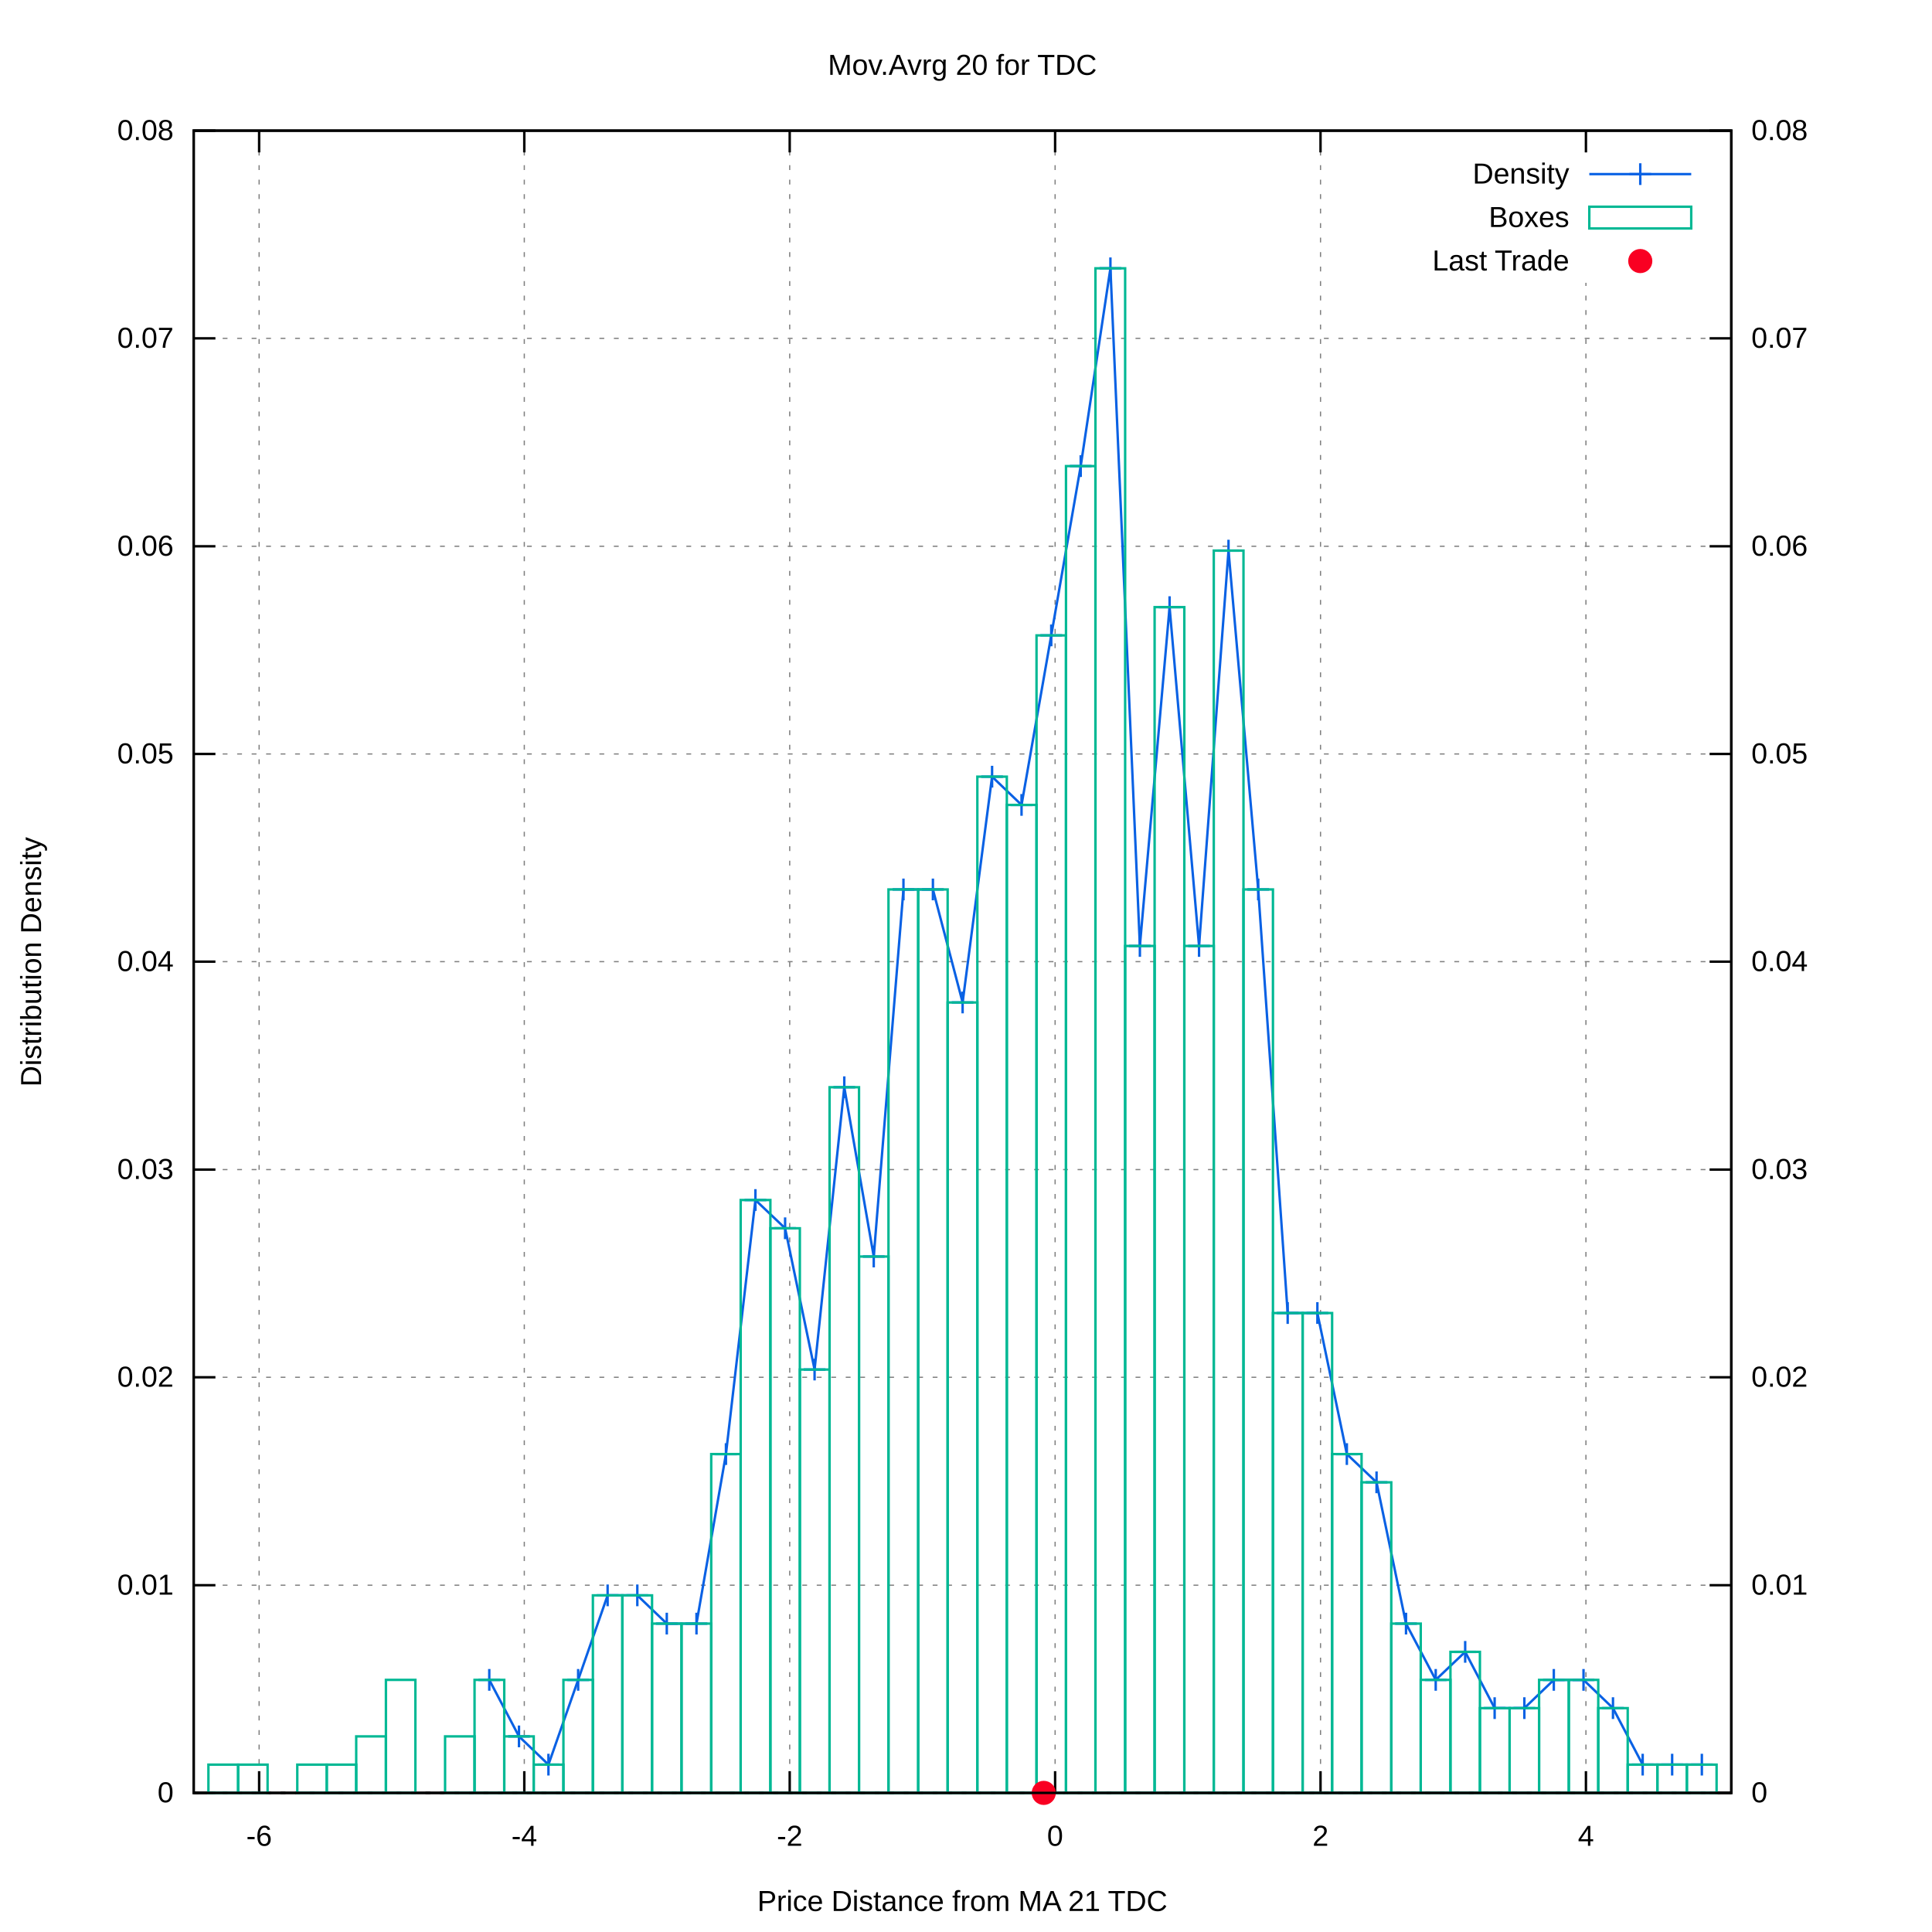
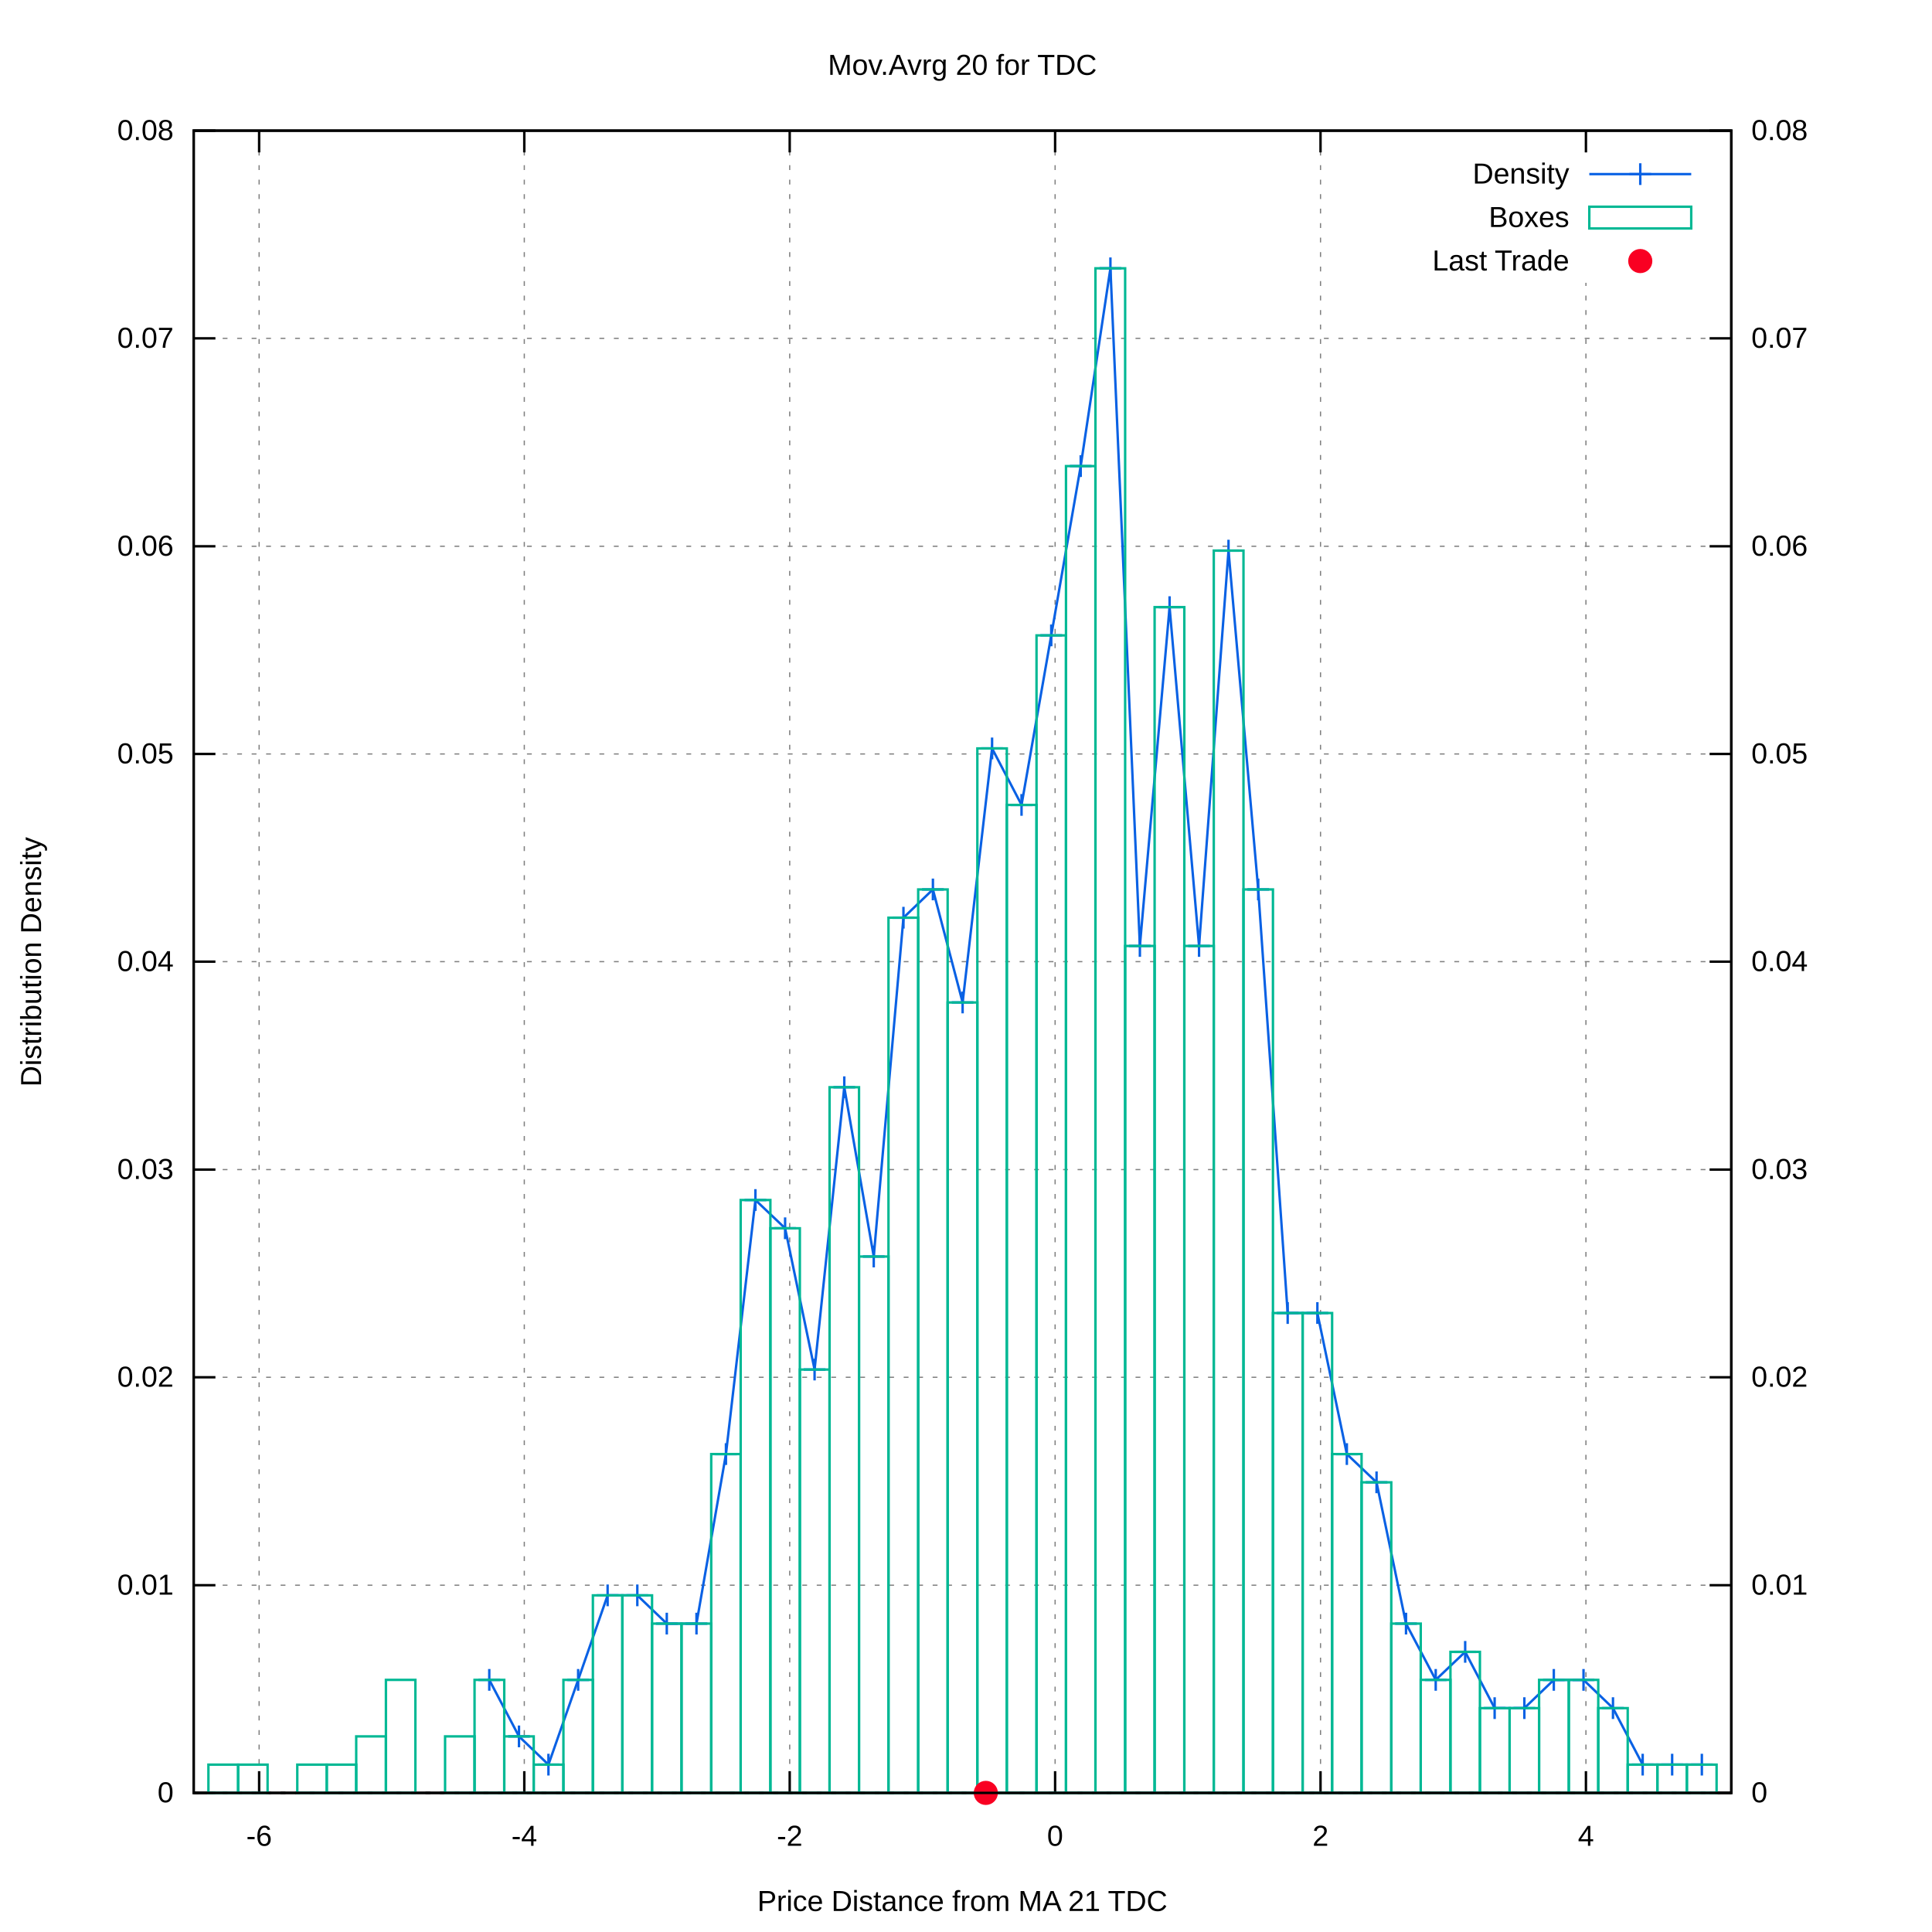
<svg xmlns="http://www.w3.org/2000/svg" xmlns:xlink="http://www.w3.org/1999/xlink" viewBox="0 0 800 800">
  <g id="gnuplot_canvas">
    <rect x="0" y="0" width="800" height="800" fill="#ffffff" />
    <defs>
      <circle id="gpDot" r="0.5" stroke-width="0.5" />
      <path id="gpPt0" stroke-width="0.222" stroke="currentColor" d="M-1,0 h2 M0,-1 v2" />
      <path id="gpPt1" stroke-width="0.222" stroke="currentColor" d="M-1,-1 L1,1 M1,-1 L-1,1" />
      <path id="gpPt2" stroke-width="0.222" stroke="currentColor" d="M-1,0 L1,0 M0,-1 L0,1 M-1,-1 L1,1 M-1,1 L1,-1" />
      <rect id="gpPt3" stroke-width="0.222" stroke="currentColor" x="-1" y="-1" width="2" height="2" />
      <rect id="gpPt4" stroke-width="0.222" stroke="currentColor" fill="currentColor" x="-1" y="-1" width="2" height="2" />
      <circle id="gpPt5" stroke-width="0.222" stroke="currentColor" cx="0" cy="0" r="1" />
      <use xlink:href="#gpPt5" id="gpPt6" fill="currentColor" stroke="none" />
      <path id="gpPt7" stroke-width="0.222" stroke="currentColor" d="M0,-1.33 L-1.33,0.67 L1.33,0.67 z" />
      <use xlink:href="#gpPt7" id="gpPt8" fill="currentColor" stroke="none" />
      <use xlink:href="#gpPt7" id="gpPt9" stroke="currentColor" transform="rotate(180)" />
      <use xlink:href="#gpPt9" id="gpPt10" fill="currentColor" stroke="none" />
      <use xlink:href="#gpPt3" id="gpPt11" stroke="currentColor" transform="rotate(45)" />
      <use xlink:href="#gpPt11" id="gpPt12" fill="currentColor" stroke="none" />
      <path id="gpPt13" stroke-width="0.222" stroke="currentColor" d="M0,1.330 L1.265,0.411 L0.782,-1.067 L-0.782,-1.076 L-1.265,0.411 z" />
      <use xlink:href="#gpPt13" id="gpPt14" fill="currentColor" stroke="none" />
      <filter id="textbox" filterUnits="objectBoundingBox" x="0" y="0" height="1" width="1">
        <feFlood flood-color="#FFFFFF" flood-opacity="1" result="bgnd" />
        <feComposite in="SourceGraphic" in2="bgnd" operator="atop" />
      </filter>
      <filter id="greybox" filterUnits="objectBoundingBox" x="0" y="0" height="1" width="1">
        <feFlood flood-color="lightgrey" flood-opacity="1" result="grey" />
        <feComposite in="SourceGraphic" in2="grey" operator="atop" />
      </filter>
    </defs>
    <g fill="none" color="#FFFFFF" stroke="black" stroke-width="1.00" stroke-linecap="butt" stroke-linejoin="miter">
</g>
    <g fill="none" color="black" stroke="currentColor" stroke-width="1.00" stroke-linecap="butt" stroke-linejoin="miter">
</g>
    <g fill="none" color="black" stroke="black" stroke-width="0.50" stroke-linecap="butt" stroke-linejoin="miter">
</g>
    <g fill="none" color="gray" stroke="currentColor" stroke-width="0.50" stroke-linecap="butt" stroke-linejoin="miter">
      <path stroke="gray" stroke-dasharray="2,4" class="gridline" d="M80.2,742.4 L716.9,742.4  " />
    </g>
    <g fill="none" color="gray" stroke="gray" stroke-width="1.00" stroke-linecap="butt" stroke-linejoin="miter">
</g>
    <g fill="none" color="black" stroke="currentColor" stroke-width="1.00" stroke-linecap="butt" stroke-linejoin="miter">
      <path stroke="black" d="M80.2,742.4 L89.2,742.4  " />
      <g transform="translate(71.9,746.3)" stroke="none" fill="black" font-family="arial" font-size="12.00" text-anchor="end">
        <text>
          <tspan font-family="arial"> 0</tspan>
        </text>
      </g>
    </g>
    <g fill="none" color="black" stroke="currentColor" stroke-width="1.00" stroke-linecap="butt" stroke-linejoin="miter">
</g>
    <g fill="none" color="black" stroke="black" stroke-width="0.50" stroke-linecap="butt" stroke-linejoin="miter">
</g>
    <g fill="none" color="gray" stroke="currentColor" stroke-width="0.50" stroke-linecap="butt" stroke-linejoin="miter">
      <path stroke="gray" stroke-dasharray="2,4" class="gridline" d="M80.2,656.4 L716.9,656.4  " />
    </g>
    <g fill="none" color="gray" stroke="gray" stroke-width="1.00" stroke-linecap="butt" stroke-linejoin="miter">
</g>
    <g fill="none" color="black" stroke="currentColor" stroke-width="1.00" stroke-linecap="butt" stroke-linejoin="miter">
      <path stroke="black" d="M80.2,656.4 L89.2,656.4  " />
      <g transform="translate(71.9,660.3)" stroke="none" fill="black" font-family="arial" font-size="12.00" text-anchor="end">
        <text>
          <tspan font-family="arial"> 0.01</tspan>
        </text>
      </g>
    </g>
    <g fill="none" color="black" stroke="currentColor" stroke-width="1.00" stroke-linecap="butt" stroke-linejoin="miter">
</g>
    <g fill="none" color="black" stroke="black" stroke-width="0.50" stroke-linecap="butt" stroke-linejoin="miter">
</g>
    <g fill="none" color="gray" stroke="currentColor" stroke-width="0.50" stroke-linecap="butt" stroke-linejoin="miter">
      <path stroke="gray" stroke-dasharray="2,4" class="gridline" d="M80.2,570.3 L716.9,570.3  " />
    </g>
    <g fill="none" color="gray" stroke="gray" stroke-width="1.00" stroke-linecap="butt" stroke-linejoin="miter">
</g>
    <g fill="none" color="black" stroke="currentColor" stroke-width="1.00" stroke-linecap="butt" stroke-linejoin="miter">
      <path stroke="black" d="M80.2,570.3 L89.2,570.3  " />
      <g transform="translate(71.9,574.2)" stroke="none" fill="black" font-family="arial" font-size="12.00" text-anchor="end">
        <text>
          <tspan font-family="arial"> 0.02</tspan>
        </text>
      </g>
    </g>
    <g fill="none" color="black" stroke="currentColor" stroke-width="1.00" stroke-linecap="butt" stroke-linejoin="miter">
</g>
    <g fill="none" color="black" stroke="black" stroke-width="0.50" stroke-linecap="butt" stroke-linejoin="miter">
</g>
    <g fill="none" color="gray" stroke="currentColor" stroke-width="0.50" stroke-linecap="butt" stroke-linejoin="miter">
      <path stroke="gray" stroke-dasharray="2,4" class="gridline" d="M80.2,484.3 L716.9,484.3  " />
    </g>
    <g fill="none" color="gray" stroke="gray" stroke-width="1.00" stroke-linecap="butt" stroke-linejoin="miter">
</g>
    <g fill="none" color="black" stroke="currentColor" stroke-width="1.00" stroke-linecap="butt" stroke-linejoin="miter">
      <path stroke="black" d="M80.2,484.3 L89.2,484.3  " />
      <g transform="translate(71.9,488.2)" stroke="none" fill="black" font-family="arial" font-size="12.00" text-anchor="end">
        <text>
          <tspan font-family="arial"> 0.03</tspan>
        </text>
      </g>
    </g>
    <g fill="none" color="black" stroke="currentColor" stroke-width="1.00" stroke-linecap="butt" stroke-linejoin="miter">
</g>
    <g fill="none" color="black" stroke="black" stroke-width="0.50" stroke-linecap="butt" stroke-linejoin="miter">
</g>
    <g fill="none" color="gray" stroke="currentColor" stroke-width="0.50" stroke-linecap="butt" stroke-linejoin="miter">
      <path stroke="gray" stroke-dasharray="2,4" class="gridline" d="M80.2,398.2 L716.9,398.2  " />
    </g>
    <g fill="none" color="gray" stroke="gray" stroke-width="1.00" stroke-linecap="butt" stroke-linejoin="miter">
</g>
    <g fill="none" color="black" stroke="currentColor" stroke-width="1.00" stroke-linecap="butt" stroke-linejoin="miter">
      <path stroke="black" d="M80.2,398.2 L89.2,398.2  " />
      <g transform="translate(71.9,402.1)" stroke="none" fill="black" font-family="arial" font-size="12.00" text-anchor="end">
        <text>
          <tspan font-family="arial"> 0.04</tspan>
        </text>
      </g>
    </g>
    <g fill="none" color="black" stroke="currentColor" stroke-width="1.00" stroke-linecap="butt" stroke-linejoin="miter">
</g>
    <g fill="none" color="black" stroke="black" stroke-width="0.50" stroke-linecap="butt" stroke-linejoin="miter">
</g>
    <g fill="none" color="gray" stroke="currentColor" stroke-width="0.50" stroke-linecap="butt" stroke-linejoin="miter">
      <path stroke="gray" stroke-dasharray="2,4" class="gridline" d="M80.2,312.2 L716.9,312.2  " />
    </g>
    <g fill="none" color="gray" stroke="gray" stroke-width="1.00" stroke-linecap="butt" stroke-linejoin="miter">
</g>
    <g fill="none" color="black" stroke="currentColor" stroke-width="1.00" stroke-linecap="butt" stroke-linejoin="miter">
      <path stroke="black" d="M80.2,312.2 L89.2,312.2  " />
      <g transform="translate(71.9,316.1)" stroke="none" fill="black" font-family="arial" font-size="12.00" text-anchor="end">
        <text>
          <tspan font-family="arial"> 0.05</tspan>
        </text>
      </g>
    </g>
    <g fill="none" color="black" stroke="currentColor" stroke-width="1.00" stroke-linecap="butt" stroke-linejoin="miter">
</g>
    <g fill="none" color="black" stroke="black" stroke-width="0.50" stroke-linecap="butt" stroke-linejoin="miter">
</g>
    <g fill="none" color="gray" stroke="currentColor" stroke-width="0.50" stroke-linecap="butt" stroke-linejoin="miter">
      <path stroke="gray" stroke-dasharray="2,4" class="gridline" d="M80.2,226.2 L716.9,226.2  " />
    </g>
    <g fill="none" color="gray" stroke="gray" stroke-width="1.00" stroke-linecap="butt" stroke-linejoin="miter">
</g>
    <g fill="none" color="black" stroke="currentColor" stroke-width="1.00" stroke-linecap="butt" stroke-linejoin="miter">
      <path stroke="black" d="M80.2,226.2 L89.2,226.2  " />
      <g transform="translate(71.9,230.1)" stroke="none" fill="black" font-family="arial" font-size="12.00" text-anchor="end">
        <text>
          <tspan font-family="arial"> 0.06</tspan>
        </text>
      </g>
    </g>
    <g fill="none" color="black" stroke="currentColor" stroke-width="1.00" stroke-linecap="butt" stroke-linejoin="miter">
</g>
    <g fill="none" color="black" stroke="black" stroke-width="0.50" stroke-linecap="butt" stroke-linejoin="miter">
</g>
    <g fill="none" color="gray" stroke="currentColor" stroke-width="0.50" stroke-linecap="butt" stroke-linejoin="miter">
      <path stroke="gray" stroke-dasharray="2,4" class="gridline" d="M80.2,140.1 L716.9,140.1  " />
    </g>
    <g fill="none" color="gray" stroke="gray" stroke-width="1.00" stroke-linecap="butt" stroke-linejoin="miter">
</g>
    <g fill="none" color="black" stroke="currentColor" stroke-width="1.00" stroke-linecap="butt" stroke-linejoin="miter">
      <path stroke="black" d="M80.2,140.1 L89.2,140.1  " />
      <g transform="translate(71.9,144.0)" stroke="none" fill="black" font-family="arial" font-size="12.00" text-anchor="end">
        <text>
          <tspan font-family="arial"> 0.07</tspan>
        </text>
      </g>
    </g>
    <g fill="none" color="black" stroke="currentColor" stroke-width="1.00" stroke-linecap="butt" stroke-linejoin="miter">
</g>
    <g fill="none" color="black" stroke="black" stroke-width="0.50" stroke-linecap="butt" stroke-linejoin="miter">
</g>
    <g fill="none" color="gray" stroke="currentColor" stroke-width="0.50" stroke-linecap="butt" stroke-linejoin="miter">
      <path stroke="gray" stroke-dasharray="2,4" class="gridline" d="M80.2,54.1 L716.9,54.1  " />
    </g>
    <g fill="none" color="gray" stroke="gray" stroke-width="1.00" stroke-linecap="butt" stroke-linejoin="miter">
</g>
    <g fill="none" color="black" stroke="currentColor" stroke-width="1.00" stroke-linecap="butt" stroke-linejoin="miter">
      <path stroke="black" d="M80.2,54.1 L89.2,54.1  " />
      <g transform="translate(71.9,58.0)" stroke="none" fill="black" font-family="arial" font-size="12.00" text-anchor="end">
        <text>
          <tspan font-family="arial"> 0.08</tspan>
        </text>
      </g>
    </g>
    <g fill="none" color="black" stroke="currentColor" stroke-width="1.00" stroke-linecap="butt" stroke-linejoin="miter">
</g>
    <g fill="none" color="black" stroke="black" stroke-width="0.50" stroke-linecap="butt" stroke-linejoin="miter">
</g>
    <g fill="none" color="gray" stroke="currentColor" stroke-width="0.50" stroke-linecap="butt" stroke-linejoin="miter">
      <path stroke="gray" stroke-dasharray="2,4" class="gridline" d="M107.3,742.4 L107.3,54.1  " />
    </g>
    <g fill="none" color="gray" stroke="gray" stroke-width="1.00" stroke-linecap="butt" stroke-linejoin="miter">
</g>
    <g fill="none" color="black" stroke="currentColor" stroke-width="1.00" stroke-linecap="butt" stroke-linejoin="miter">
      <path stroke="black" d="M107.3,742.4 L107.3,733.4 M107.3,54.1 L107.3,63.1  " />
      <g transform="translate(107.3,764.3)" stroke="none" fill="black" font-family="arial" font-size="12.00" text-anchor="middle">
        <text>
          <tspan font-family="arial">-6</tspan>
        </text>
      </g>
    </g>
    <g fill="none" color="black" stroke="currentColor" stroke-width="1.00" stroke-linecap="butt" stroke-linejoin="miter">
</g>
    <g fill="none" color="black" stroke="black" stroke-width="0.50" stroke-linecap="butt" stroke-linejoin="miter">
</g>
    <g fill="none" color="gray" stroke="currentColor" stroke-width="0.50" stroke-linecap="butt" stroke-linejoin="miter">
      <path stroke="gray" stroke-dasharray="2,4" class="gridline" d="M217.1,742.4 L217.1,54.1  " />
    </g>
    <g fill="none" color="gray" stroke="gray" stroke-width="1.00" stroke-linecap="butt" stroke-linejoin="miter">
</g>
    <g fill="none" color="black" stroke="currentColor" stroke-width="1.00" stroke-linecap="butt" stroke-linejoin="miter">
      <path stroke="black" d="M217.1,742.4 L217.1,733.4 M217.1,54.1 L217.1,63.1  " />
      <g transform="translate(217.1,764.3)" stroke="none" fill="black" font-family="arial" font-size="12.00" text-anchor="middle">
        <text>
          <tspan font-family="arial">-4</tspan>
        </text>
      </g>
    </g>
    <g fill="none" color="black" stroke="currentColor" stroke-width="1.00" stroke-linecap="butt" stroke-linejoin="miter">
</g>
    <g fill="none" color="black" stroke="black" stroke-width="0.50" stroke-linecap="butt" stroke-linejoin="miter">
</g>
    <g fill="none" color="gray" stroke="currentColor" stroke-width="0.50" stroke-linecap="butt" stroke-linejoin="miter">
      <path stroke="gray" stroke-dasharray="2,4" class="gridline" d="M327.0,742.4 L327.0,54.1  " />
    </g>
    <g fill="none" color="gray" stroke="gray" stroke-width="1.00" stroke-linecap="butt" stroke-linejoin="miter">
</g>
    <g fill="none" color="black" stroke="currentColor" stroke-width="1.00" stroke-linecap="butt" stroke-linejoin="miter">
      <path stroke="black" d="M327.0,742.4 L327.0,733.4 M327.0,54.1 L327.0,63.1  " />
      <g transform="translate(327.0,764.3)" stroke="none" fill="black" font-family="arial" font-size="12.00" text-anchor="middle">
        <text>
          <tspan font-family="arial">-2</tspan>
        </text>
      </g>
    </g>
    <g fill="none" color="black" stroke="currentColor" stroke-width="1.00" stroke-linecap="butt" stroke-linejoin="miter">
</g>
    <g fill="none" color="black" stroke="black" stroke-width="0.50" stroke-linecap="butt" stroke-linejoin="miter">
</g>
    <g fill="none" color="gray" stroke="currentColor" stroke-width="0.50" stroke-linecap="butt" stroke-linejoin="miter">
      <path stroke="gray" stroke-dasharray="2,4" class="gridline" d="M436.9,742.4 L436.9,54.1  " />
    </g>
    <g fill="none" color="gray" stroke="gray" stroke-width="1.00" stroke-linecap="butt" stroke-linejoin="miter">
</g>
    <g fill="none" color="black" stroke="currentColor" stroke-width="1.00" stroke-linecap="butt" stroke-linejoin="miter">
      <path stroke="black" d="M436.9,742.4 L436.9,733.4 M436.9,54.1 L436.9,63.1  " />
      <g transform="translate(436.9,764.3)" stroke="none" fill="black" font-family="arial" font-size="12.00" text-anchor="middle">
        <text>
          <tspan font-family="arial"> 0</tspan>
        </text>
      </g>
    </g>
    <g fill="none" color="black" stroke="currentColor" stroke-width="1.00" stroke-linecap="butt" stroke-linejoin="miter">
</g>
    <g fill="none" color="black" stroke="black" stroke-width="0.50" stroke-linecap="butt" stroke-linejoin="miter">
</g>
    <g fill="none" color="gray" stroke="currentColor" stroke-width="0.50" stroke-linecap="butt" stroke-linejoin="miter">
      <path stroke="gray" stroke-dasharray="2,4" class="gridline" d="M546.8,742.4 L546.8,54.1  " />
    </g>
    <g fill="none" color="gray" stroke="gray" stroke-width="1.00" stroke-linecap="butt" stroke-linejoin="miter">
</g>
    <g fill="none" color="black" stroke="currentColor" stroke-width="1.00" stroke-linecap="butt" stroke-linejoin="miter">
      <path stroke="black" d="M546.8,742.4 L546.8,733.4 M546.8,54.1 L546.8,63.1  " />
      <g transform="translate(546.8,764.3)" stroke="none" fill="black" font-family="arial" font-size="12.00" text-anchor="middle">
        <text>
          <tspan font-family="arial"> 2</tspan>
        </text>
      </g>
    </g>
    <g fill="none" color="black" stroke="currentColor" stroke-width="1.00" stroke-linecap="butt" stroke-linejoin="miter">
</g>
    <g fill="none" color="black" stroke="black" stroke-width="0.50" stroke-linecap="butt" stroke-linejoin="miter">
</g>
    <g fill="none" color="gray" stroke="currentColor" stroke-width="0.50" stroke-linecap="butt" stroke-linejoin="miter">
      <path stroke="gray" stroke-dasharray="2,4" class="gridline" d="M656.7,742.4 L656.7,117.1 M656.7,63.1 L656.7,54.1  " />
    </g>
    <g fill="none" color="gray" stroke="gray" stroke-width="1.00" stroke-linecap="butt" stroke-linejoin="miter">
</g>
    <g fill="none" color="black" stroke="currentColor" stroke-width="1.00" stroke-linecap="butt" stroke-linejoin="miter">
      <path stroke="black" d="M656.7,742.4 L656.7,733.4 M656.7,54.1 L656.7,63.1  " />
      <g transform="translate(656.7,764.3)" stroke="none" fill="black" font-family="arial" font-size="12.00" text-anchor="middle">
        <text>
          <tspan font-family="arial"> 4</tspan>
        </text>
      </g>
    </g>
    <g fill="none" color="black" stroke="currentColor" stroke-width="1.00" stroke-linecap="butt" stroke-linejoin="miter">
      <path stroke="black" d="M716.9,742.4 L707.9,742.4  " />
      <g transform="translate(725.2,746.3)" stroke="none" fill="black" font-family="arial" font-size="12.00" text-anchor="start">
        <text>
          <tspan font-family="arial"> 0</tspan>
        </text>
      </g>
    </g>
    <g fill="none" color="black" stroke="currentColor" stroke-width="1.00" stroke-linecap="butt" stroke-linejoin="miter">
      <path stroke="black" d="M716.9,656.4 L707.9,656.4  " />
      <g transform="translate(725.2,660.3)" stroke="none" fill="black" font-family="arial" font-size="12.00" text-anchor="start">
        <text>
          <tspan font-family="arial"> 0.01</tspan>
        </text>
      </g>
    </g>
    <g fill="none" color="black" stroke="currentColor" stroke-width="1.00" stroke-linecap="butt" stroke-linejoin="miter">
      <path stroke="black" d="M716.9,570.3 L707.9,570.3  " />
      <g transform="translate(725.2,574.2)" stroke="none" fill="black" font-family="arial" font-size="12.00" text-anchor="start">
        <text>
          <tspan font-family="arial"> 0.02</tspan>
        </text>
      </g>
    </g>
    <g fill="none" color="black" stroke="currentColor" stroke-width="1.00" stroke-linecap="butt" stroke-linejoin="miter">
      <path stroke="black" d="M716.9,484.3 L707.9,484.3  " />
      <g transform="translate(725.2,488.2)" stroke="none" fill="black" font-family="arial" font-size="12.00" text-anchor="start">
        <text>
          <tspan font-family="arial"> 0.03</tspan>
        </text>
      </g>
    </g>
    <g fill="none" color="black" stroke="currentColor" stroke-width="1.00" stroke-linecap="butt" stroke-linejoin="miter">
      <path stroke="black" d="M716.9,398.2 L707.9,398.2  " />
      <g transform="translate(725.2,402.1)" stroke="none" fill="black" font-family="arial" font-size="12.00" text-anchor="start">
        <text>
          <tspan font-family="arial"> 0.04</tspan>
        </text>
      </g>
    </g>
    <g fill="none" color="black" stroke="currentColor" stroke-width="1.00" stroke-linecap="butt" stroke-linejoin="miter">
      <path stroke="black" d="M716.9,312.2 L707.9,312.2  " />
      <g transform="translate(725.2,316.1)" stroke="none" fill="black" font-family="arial" font-size="12.00" text-anchor="start">
        <text>
          <tspan font-family="arial"> 0.05</tspan>
        </text>
      </g>
    </g>
    <g fill="none" color="black" stroke="currentColor" stroke-width="1.00" stroke-linecap="butt" stroke-linejoin="miter">
      <path stroke="black" d="M716.9,226.2 L707.9,226.2  " />
      <g transform="translate(725.2,230.1)" stroke="none" fill="black" font-family="arial" font-size="12.00" text-anchor="start">
        <text>
          <tspan font-family="arial"> 0.06</tspan>
        </text>
      </g>
    </g>
    <g fill="none" color="black" stroke="currentColor" stroke-width="1.00" stroke-linecap="butt" stroke-linejoin="miter">
      <path stroke="black" d="M716.9,140.1 L707.9,140.1  " />
      <g transform="translate(725.2,144.0)" stroke="none" fill="black" font-family="arial" font-size="12.00" text-anchor="start">
        <text>
          <tspan font-family="arial"> 0.07</tspan>
        </text>
      </g>
    </g>
    <g fill="none" color="black" stroke="currentColor" stroke-width="1.00" stroke-linecap="butt" stroke-linejoin="miter">
      <path stroke="black" d="M716.9,54.1 L707.9,54.1  " />
      <g transform="translate(725.2,58.0)" stroke="none" fill="black" font-family="arial" font-size="12.00" text-anchor="start">
        <text>
          <tspan font-family="arial"> 0.08</tspan>
        </text>
      </g>
    </g>
    <g fill="none" color="black" stroke="currentColor" stroke-width="1.00" stroke-linecap="butt" stroke-linejoin="miter">
</g>
    <g fill="none" color="gray" stroke="currentColor" stroke-width="1.00" stroke-linecap="butt" stroke-linejoin="miter">
      <path stroke="black" stroke-dasharray="2,4" d="M80.2,742.4 L716.9,742.4  " />
    </g>
    <g fill="none" color="black" stroke="currentColor" stroke-width="1.00" stroke-linecap="butt" stroke-linejoin="miter">
      <path stroke="black" d="M80.2,54.1 L80.2,742.4 L716.9,742.4 L716.9,54.1 L80.2,54.1 Z  " />
    </g>
    <g fill="none" color="black" stroke="currentColor" stroke-width="1.00" stroke-linecap="butt" stroke-linejoin="miter">
      <g transform="translate(17.0,398.3) rotate(270)" stroke="none" fill="black" font-family="arial" font-size="12.00" text-anchor="middle">
        <text>
          <tspan font-family="arial">Distribution Density</tspan>
        </text>
      </g>
    </g>
    <g fill="none" color="black" stroke="currentColor" stroke-width="1.00" stroke-linecap="butt" stroke-linejoin="miter">
      <g transform="translate(398.5,791.3)" stroke="none" fill="black" font-family="arial" font-size="12.00" text-anchor="middle">
        <text>
          <tspan font-family="arial">Price Distance from MA 21 TDC</tspan>
        </text>
      </g>
    </g>
    <g fill="none" color="black" stroke="currentColor" stroke-width="1.00" stroke-linecap="butt" stroke-linejoin="miter">
      <g transform="translate(398.5,31.0)" stroke="none" fill="black" font-family="arial" font-size="12.00" text-anchor="middle">
        <text>
          <tspan font-family="arial">Mov.Avrg 20 for TDC </tspan>
        </text>
      </g>
    </g>
    <g id="gnuplot_plot_1">
      <g fill="none" color="black" stroke="currentColor" stroke-width="1.00" stroke-linecap="butt" stroke-linejoin="miter">
        <g transform="translate(649.8,76.0)" stroke="none" fill="black" font-family="arial" font-size="12.00" text-anchor="end">
          <text>
            <tspan font-family="arial">Density</tspan>
          </text>
        </g>
      </g>
      <g fill="none" color="black" stroke="currentColor" stroke-width="1.00" stroke-linecap="butt" stroke-linejoin="miter">
-         <path stroke="rgb(  9,  97, 228)" d="M658.1,72.1 L700.3,72.1 M202.6,695.6 L214.9,719.0 L227.1,730.7 L239.4,695.6 L251.6,660.6 L263.9,660.6   L276.1,672.3 L288.4,672.3 L300.6,602.1 L312.8,496.9 L325.1,508.6 L337.3,567.1 L349.6,450.2 L361.8,520.3   L374.1,368.3 L386.3,368.3 L398.6,415.1 L410.8,321.6 L423.0,333.3 L435.3,263.1 L447.5,193.0 L459.8,111.1   L472.0,391.7 L484.3,251.4 L496.5,391.7 L508.7,228.0 L521.0,368.3 L533.2,543.7 L545.5,543.7 L557.7,602.1   L570.0,613.8 L582.2,672.3 L594.5,695.6 L606.7,684.0 L618.9,707.3 L631.2,707.3 L643.4,695.6 L655.7,695.6   L667.9,707.3 L680.2,730.7 L692.4,730.7 L704.7,730.7  " />
+         <path stroke="rgb(  9,  97, 228)" d="M658.1,72.1 L700.3,72.1 M202.6,695.6 L214.9,719.0 L227.1,730.7 L239.4,695.6 L251.6,660.6 L263.9,660.6   L276.1,672.3 L288.4,672.3 L300.6,602.1 L312.8,496.9 L325.1,508.6 L337.3,567.1 L349.6,450.2 L361.8,520.3   L374.1,380.0 L386.3,368.3 L398.6,415.1 L410.8,309.9 L423.0,333.3 L435.3,263.1 L447.5,193.0 L459.8,111.1   L472.0,391.7 L484.3,251.4 L496.5,391.7 L508.7,228.0 L521.0,368.3 L533.2,543.7 L545.5,543.7 L557.7,602.1   L570.0,613.8 L582.2,672.3 L594.5,695.6 L606.7,684.0 L618.9,707.3 L631.2,707.3 L643.4,695.6 L655.7,695.6   L667.9,707.3 L680.2,730.7 L692.4,730.7 L704.7,730.7  " />
        <use xlink:href="#gpPt0" transform="translate(202.6,695.6) scale(4.50)" color="rgb(  9,  97, 228)" />
        <use xlink:href="#gpPt0" transform="translate(214.9,719.0) scale(4.50)" color="rgb(  9,  97, 228)" />
        <use xlink:href="#gpPt0" transform="translate(227.1,730.7) scale(4.50)" color="rgb(  9,  97, 228)" />
        <use xlink:href="#gpPt0" transform="translate(239.4,695.6) scale(4.50)" color="rgb(  9,  97, 228)" />
        <use xlink:href="#gpPt0" transform="translate(251.6,660.6) scale(4.50)" color="rgb(  9,  97, 228)" />
        <use xlink:href="#gpPt0" transform="translate(263.9,660.6) scale(4.50)" color="rgb(  9,  97, 228)" />
        <use xlink:href="#gpPt0" transform="translate(276.1,672.3) scale(4.50)" color="rgb(  9,  97, 228)" />
        <use xlink:href="#gpPt0" transform="translate(288.4,672.3) scale(4.50)" color="rgb(  9,  97, 228)" />
        <use xlink:href="#gpPt0" transform="translate(300.6,602.1) scale(4.50)" color="rgb(  9,  97, 228)" />
        <use xlink:href="#gpPt0" transform="translate(312.8,496.9) scale(4.50)" color="rgb(  9,  97, 228)" />
        <use xlink:href="#gpPt0" transform="translate(325.1,508.6) scale(4.50)" color="rgb(  9,  97, 228)" />
        <use xlink:href="#gpPt0" transform="translate(337.3,567.1) scale(4.50)" color="rgb(  9,  97, 228)" />
        <use xlink:href="#gpPt0" transform="translate(349.6,450.2) scale(4.50)" color="rgb(  9,  97, 228)" />
        <use xlink:href="#gpPt0" transform="translate(361.8,520.3) scale(4.50)" color="rgb(  9,  97, 228)" />
-         <use xlink:href="#gpPt0" transform="translate(374.1,368.3) scale(4.50)" color="rgb(  9,  97, 228)" />
+         <use xlink:href="#gpPt0" transform="translate(374.1,380.0) scale(4.50)" color="rgb(  9,  97, 228)" />
        <use xlink:href="#gpPt0" transform="translate(386.3,368.3) scale(4.50)" color="rgb(  9,  97, 228)" />
        <use xlink:href="#gpPt0" transform="translate(398.6,415.1) scale(4.50)" color="rgb(  9,  97, 228)" />
-         <use xlink:href="#gpPt0" transform="translate(410.8,321.6) scale(4.50)" color="rgb(  9,  97, 228)" />
+         <use xlink:href="#gpPt0" transform="translate(410.8,309.9) scale(4.50)" color="rgb(  9,  97, 228)" />
        <use xlink:href="#gpPt0" transform="translate(423.0,333.3) scale(4.50)" color="rgb(  9,  97, 228)" />
        <use xlink:href="#gpPt0" transform="translate(435.3,263.1) scale(4.50)" color="rgb(  9,  97, 228)" />
        <use xlink:href="#gpPt0" transform="translate(447.5,193.0) scale(4.50)" color="rgb(  9,  97, 228)" />
        <use xlink:href="#gpPt0" transform="translate(459.8,111.1) scale(4.50)" color="rgb(  9,  97, 228)" />
        <use xlink:href="#gpPt0" transform="translate(472.0,391.7) scale(4.50)" color="rgb(  9,  97, 228)" />
        <use xlink:href="#gpPt0" transform="translate(484.3,251.4) scale(4.50)" color="rgb(  9,  97, 228)" />
        <use xlink:href="#gpPt0" transform="translate(496.5,391.7) scale(4.50)" color="rgb(  9,  97, 228)" />
        <use xlink:href="#gpPt0" transform="translate(508.7,228.0) scale(4.50)" color="rgb(  9,  97, 228)" />
        <use xlink:href="#gpPt0" transform="translate(521.0,368.3) scale(4.50)" color="rgb(  9,  97, 228)" />
        <use xlink:href="#gpPt0" transform="translate(533.2,543.7) scale(4.50)" color="rgb(  9,  97, 228)" />
        <use xlink:href="#gpPt0" transform="translate(545.5,543.7) scale(4.50)" color="rgb(  9,  97, 228)" />
        <use xlink:href="#gpPt0" transform="translate(557.7,602.1) scale(4.50)" color="rgb(  9,  97, 228)" />
        <use xlink:href="#gpPt0" transform="translate(570.0,613.8) scale(4.50)" color="rgb(  9,  97, 228)" />
        <use xlink:href="#gpPt0" transform="translate(582.2,672.3) scale(4.50)" color="rgb(  9,  97, 228)" />
        <use xlink:href="#gpPt0" transform="translate(594.5,695.6) scale(4.50)" color="rgb(  9,  97, 228)" />
        <use xlink:href="#gpPt0" transform="translate(606.7,684.0) scale(4.50)" color="rgb(  9,  97, 228)" />
        <use xlink:href="#gpPt0" transform="translate(618.9,707.3) scale(4.50)" color="rgb(  9,  97, 228)" />
        <use xlink:href="#gpPt0" transform="translate(631.2,707.3) scale(4.50)" color="rgb(  9,  97, 228)" />
        <use xlink:href="#gpPt0" transform="translate(643.4,695.6) scale(4.50)" color="rgb(  9,  97, 228)" />
        <use xlink:href="#gpPt0" transform="translate(655.7,695.6) scale(4.50)" color="rgb(  9,  97, 228)" />
        <use xlink:href="#gpPt0" transform="translate(667.9,707.3) scale(4.50)" color="rgb(  9,  97, 228)" />
        <use xlink:href="#gpPt0" transform="translate(680.2,730.7) scale(4.50)" color="rgb(  9,  97, 228)" />
        <use xlink:href="#gpPt0" transform="translate(692.4,730.7) scale(4.50)" color="rgb(  9,  97, 228)" />
        <use xlink:href="#gpPt0" transform="translate(704.7,730.7) scale(4.50)" color="rgb(  9,  97, 228)" />
        <use xlink:href="#gpPt0" transform="translate(679.2,72.1) scale(4.50)" color="rgb(  9,  97, 228)" />
      </g>
    </g>
    <g id="gnuplot_plot_2">
      <g fill="none" color="black" stroke="currentColor" stroke-width="1.00" stroke-linecap="butt" stroke-linejoin="miter">
        <g transform="translate(649.8,94.0)" stroke="none" fill="black" font-family="arial" font-size="12.00" text-anchor="end">
          <text>
            <tspan font-family="arial">Boxes</tspan>
          </text>
        </g>
      </g>
      <g fill="none" color="black" stroke="currentColor" stroke-width="1.00" stroke-linecap="butt" stroke-linejoin="miter">
        <path stroke="rgb(  0, 184, 148)" d="M658.1,94.6 L700.3,94.6 L700.3,85.6 L658.1,85.6 L658.1,94.6 Z  " />
        <path stroke="rgb(  0, 184, 148)" d="M86.3,742.4 L86.3,730.7 L98.6,730.7 L98.6,742.4 L86.3,742.4 Z  " />
        <path stroke="rgb(  0, 184, 148)" d="M98.6,742.4 L98.6,730.7 L110.8,730.7 L110.8,742.4 L98.6,742.4 Z  " />
        <path stroke="rgb(  0, 184, 148)" d="M123.1,742.4 L123.1,730.7 L135.3,730.7 L135.3,742.4 L123.1,742.4 Z  " />
        <path stroke="rgb(  0, 184, 148)" d="M135.3,742.4 L135.3,730.7 L147.5,730.7 L147.5,742.4 L135.3,742.4 Z  " />
        <path stroke="rgb(  0, 184, 148)" d="M147.5,742.4 L147.5,719.0 L159.8,719.0 L159.8,742.4 L147.5,742.4 Z  " />
        <path stroke="rgb(  0, 184, 148)" d="M159.8,742.4 L159.8,695.6 L172.0,695.6 L172.0,742.4 L159.8,742.4 Z  " />
        <path stroke="rgb(  0, 184, 148)" d="M184.3,742.4 L184.3,719.0 L196.5,719.0 L196.5,742.4 L184.3,742.4 Z  " />
        <path stroke="rgb(  0, 184, 148)" d="M196.5,742.4 L196.5,695.6 L208.8,695.6 L208.8,742.4 L196.5,742.4 Z  " />
        <path stroke="rgb(  0, 184, 148)" d="M208.8,742.4 L208.8,719.0 L221.0,719.0 L221.0,742.4 L208.8,742.4 Z  " />
        <path stroke="rgb(  0, 184, 148)" d="M221.0,742.4 L221.0,730.7 L233.3,730.7 L233.3,742.4 L221.0,742.4 Z  " />
        <path stroke="rgb(  0, 184, 148)" d="M233.3,742.4 L233.3,695.6 L245.5,695.6 L245.5,742.4 L233.3,742.4 Z  " />
        <path stroke="rgb(  0, 184, 148)" d="M245.5,742.4 L245.5,660.6 L257.7,660.6 L257.7,742.4 L245.5,742.4 Z  " />
        <path stroke="rgb(  0, 184, 148)" d="M257.7,742.4 L257.7,660.6 L270.0,660.6 L270.0,742.4 L257.7,742.4 Z  " />
        <path stroke="rgb(  0, 184, 148)" d="M270.0,742.4 L270.0,672.3 L282.2,672.3 L282.2,742.4 L270.0,742.4 Z  " />
        <path stroke="rgb(  0, 184, 148)" d="M282.2,742.4 L282.2,672.3 L294.5,672.3 L294.5,742.4 L282.2,742.4 Z  " />
        <path stroke="rgb(  0, 184, 148)" d="M294.5,742.4 L294.5,602.1 L306.7,602.1 L306.7,742.4 L294.5,742.4 Z  " />
        <path stroke="rgb(  0, 184, 148)" d="M306.7,742.4 L306.7,496.9 L319.0,496.9 L319.0,742.4 L306.7,742.4 Z  " />
        <path stroke="rgb(  0, 184, 148)" d="M319.0,742.4 L319.0,508.6 L331.2,508.6 L331.2,742.4 L319.0,742.4 Z  " />
        <path stroke="rgb(  0, 184, 148)" d="M331.2,742.4 L331.2,567.1 L343.5,567.1 L343.5,742.4 L331.2,742.4 Z  " />
        <path stroke="rgb(  0, 184, 148)" d="M343.5,742.4 L343.5,450.2 L355.7,450.2 L355.7,742.4 L343.5,742.4 Z  " />
        <path stroke="rgb(  0, 184, 148)" d="M355.7,742.4 L355.7,520.3 L367.9,520.3 L367.9,742.4 L355.7,742.4 Z  " />
-         <path stroke="rgb(  0, 184, 148)" d="M367.9,742.4 L367.9,368.3 L380.2,368.3 L380.2,742.4 L367.9,742.4 Z  " />
+         <path stroke="rgb(  0, 184, 148)" d="M367.9,742.4 L367.9,380.0 L380.2,380.0 L380.2,742.4 L367.9,742.4 Z  " />
        <path stroke="rgb(  0, 184, 148)" d="M380.2,742.4 L380.2,368.3 L392.4,368.3 L392.4,742.4 L380.2,742.4 Z  " />
        <path stroke="rgb(  0, 184, 148)" d="M392.4,742.4 L392.4,415.1 L404.7,415.1 L404.7,742.4 L392.4,742.4 Z  " />
-         <path stroke="rgb(  0, 184, 148)" d="M404.7,742.4 L404.7,321.6 L416.9,321.6 L416.9,742.4 L404.7,742.4 Z  " />
+         <path stroke="rgb(  0, 184, 148)" d="M404.7,742.4 L404.7,309.9 L416.9,309.9 L416.9,742.4 L404.7,742.4 Z  " />
        <path stroke="rgb(  0, 184, 148)" d="M416.9,742.4 L416.9,333.3 L429.2,333.3 L429.2,742.4 L416.9,742.4 Z  " />
        <path stroke="rgb(  0, 184, 148)" d="M429.2,742.4 L429.2,263.1 L441.4,263.1 L441.4,742.4 L429.2,742.4 Z  " />
        <path stroke="rgb(  0, 184, 148)" d="M441.4,742.4 L441.4,193.0 L453.6,193.0 L453.6,742.4 L441.4,742.4 Z  " />
        <path stroke="rgb(  0, 184, 148)" d="M453.6,742.4 L453.6,111.1 L465.9,111.1 L465.9,742.4 L453.6,742.4 Z  " />
        <path stroke="rgb(  0, 184, 148)" d="M465.9,742.4 L465.9,391.7 L478.1,391.7 L478.1,742.4 L465.9,742.4 Z  " />
        <path stroke="rgb(  0, 184, 148)" d="M478.1,742.4 L478.1,251.4 L490.4,251.4 L490.4,742.4 L478.1,742.4 Z  " />
        <path stroke="rgb(  0, 184, 148)" d="M490.4,742.4 L490.4,391.7 L502.6,391.7 L502.6,742.4 L490.4,742.4 Z  " />
        <path stroke="rgb(  0, 184, 148)" d="M502.6,742.4 L502.6,228.0 L514.9,228.0 L514.9,742.4 L502.6,742.4 Z  " />
        <path stroke="rgb(  0, 184, 148)" d="M514.9,742.4 L514.9,368.3 L527.1,368.3 L527.1,742.4 L514.9,742.4 Z  " />
        <path stroke="rgb(  0, 184, 148)" d="M527.1,742.4 L527.1,543.7 L539.4,543.7 L539.4,742.4 L527.1,742.4 Z  " />
        <path stroke="rgb(  0, 184, 148)" d="M539.4,742.4 L539.4,543.7 L551.6,543.7 L551.6,742.4 L539.4,742.4 Z  " />
        <path stroke="rgb(  0, 184, 148)" d="M551.6,742.4 L551.6,602.1 L563.8,602.1 L563.8,742.4 L551.6,742.4 Z  " />
        <path stroke="rgb(  0, 184, 148)" d="M563.8,742.4 L563.8,613.8 L576.1,613.8 L576.1,742.4 L563.8,742.4 Z  " />
        <path stroke="rgb(  0, 184, 148)" d="M576.1,742.4 L576.1,672.3 L588.3,672.3 L588.3,742.4 L576.1,742.4 Z  " />
        <path stroke="rgb(  0, 184, 148)" d="M588.3,742.4 L588.3,695.6 L600.6,695.6 L600.6,742.4 L588.3,742.4 Z  " />
        <path stroke="rgb(  0, 184, 148)" d="M600.6,742.4 L600.6,684.0 L612.8,684.0 L612.8,742.4 L600.6,742.4 Z  " />
        <path stroke="rgb(  0, 184, 148)" d="M612.8,742.4 L612.8,707.3 L625.1,707.3 L625.1,742.4 L612.8,742.4 Z  " />
        <path stroke="rgb(  0, 184, 148)" d="M625.1,742.4 L625.1,707.3 L637.3,707.3 L637.3,742.4 L625.1,742.4 Z  " />
        <path stroke="rgb(  0, 184, 148)" d="M637.3,742.4 L637.3,695.6 L649.6,695.6 L649.6,742.4 L637.3,742.4 Z  " />
        <path stroke="rgb(  0, 184, 148)" d="M649.6,742.4 L649.6,695.6 L661.8,695.6 L661.8,742.4 L649.6,742.4 Z  " />
        <path stroke="rgb(  0, 184, 148)" d="M661.8,742.4 L661.8,707.3 L674.0,707.3 L674.0,742.4 L661.8,742.4 Z  " />
        <path stroke="rgb(  0, 184, 148)" d="M674.0,742.4 L674.0,730.7 L686.3,730.7 L686.3,742.4 L674.0,742.4 Z  " />
        <path stroke="rgb(  0, 184, 148)" d="M686.3,742.4 L686.3,730.7 L698.5,730.7 L698.5,742.4 L686.3,742.4 Z  " />
        <path stroke="rgb(  0, 184, 148)" d="M698.5,742.4 L698.5,730.7 L710.8,730.7 L710.8,742.4 L698.5,742.4 Z  " />
      </g>
    </g>
    <g id="gnuplot_plot_3">
      <g fill="none" color="black" stroke="currentColor" stroke-width="1.00" stroke-linecap="butt" stroke-linejoin="miter">
        <g transform="translate(649.8,112.0)" stroke="none" fill="black" font-family="arial" font-size="12.00" text-anchor="end">
          <text>
            <tspan font-family="arial">Last Trade</tspan>
          </text>
        </g>
      </g>
      <g fill="none" color="black" stroke="currentColor" stroke-width="1.00" stroke-linecap="butt" stroke-linejoin="miter">
-         <use xlink:href="#gpPt6" transform="translate(432.2,742.4) scale(4.50)" color="rgb(249,   0,  34)" />
+         <use xlink:href="#gpPt6" transform="translate(408.2,742.4) scale(4.50)" color="rgb(249,   0,  34)" />
        <use xlink:href="#gpPt6" transform="translate(679.2,108.1) scale(4.50)" color="rgb(249,   0,  34)" />
      </g>
    </g>
    <g fill="none" color="#FFFFFF" stroke="rgb(249,   0,  34)" stroke-width="2.00" stroke-linecap="butt" stroke-linejoin="miter">
</g>
    <g fill="none" color="black" stroke="currentColor" stroke-width="2.00" stroke-linecap="butt" stroke-linejoin="miter">
</g>
    <g fill="none" color="black" stroke="black" stroke-width="1.00" stroke-linecap="butt" stroke-linejoin="miter">
</g>
    <g fill="none" color="black" stroke="currentColor" stroke-width="1.00" stroke-linecap="butt" stroke-linejoin="miter">
      <path stroke="black" d="M80.2,54.1 L80.2,742.4 L716.9,742.4 L716.9,54.1 L80.2,54.1 Z  " />
    </g>
    <g fill="none" color="black" stroke="currentColor" stroke-width="1.00" stroke-linecap="butt" stroke-linejoin="miter">
</g>
  </g>
</svg>
